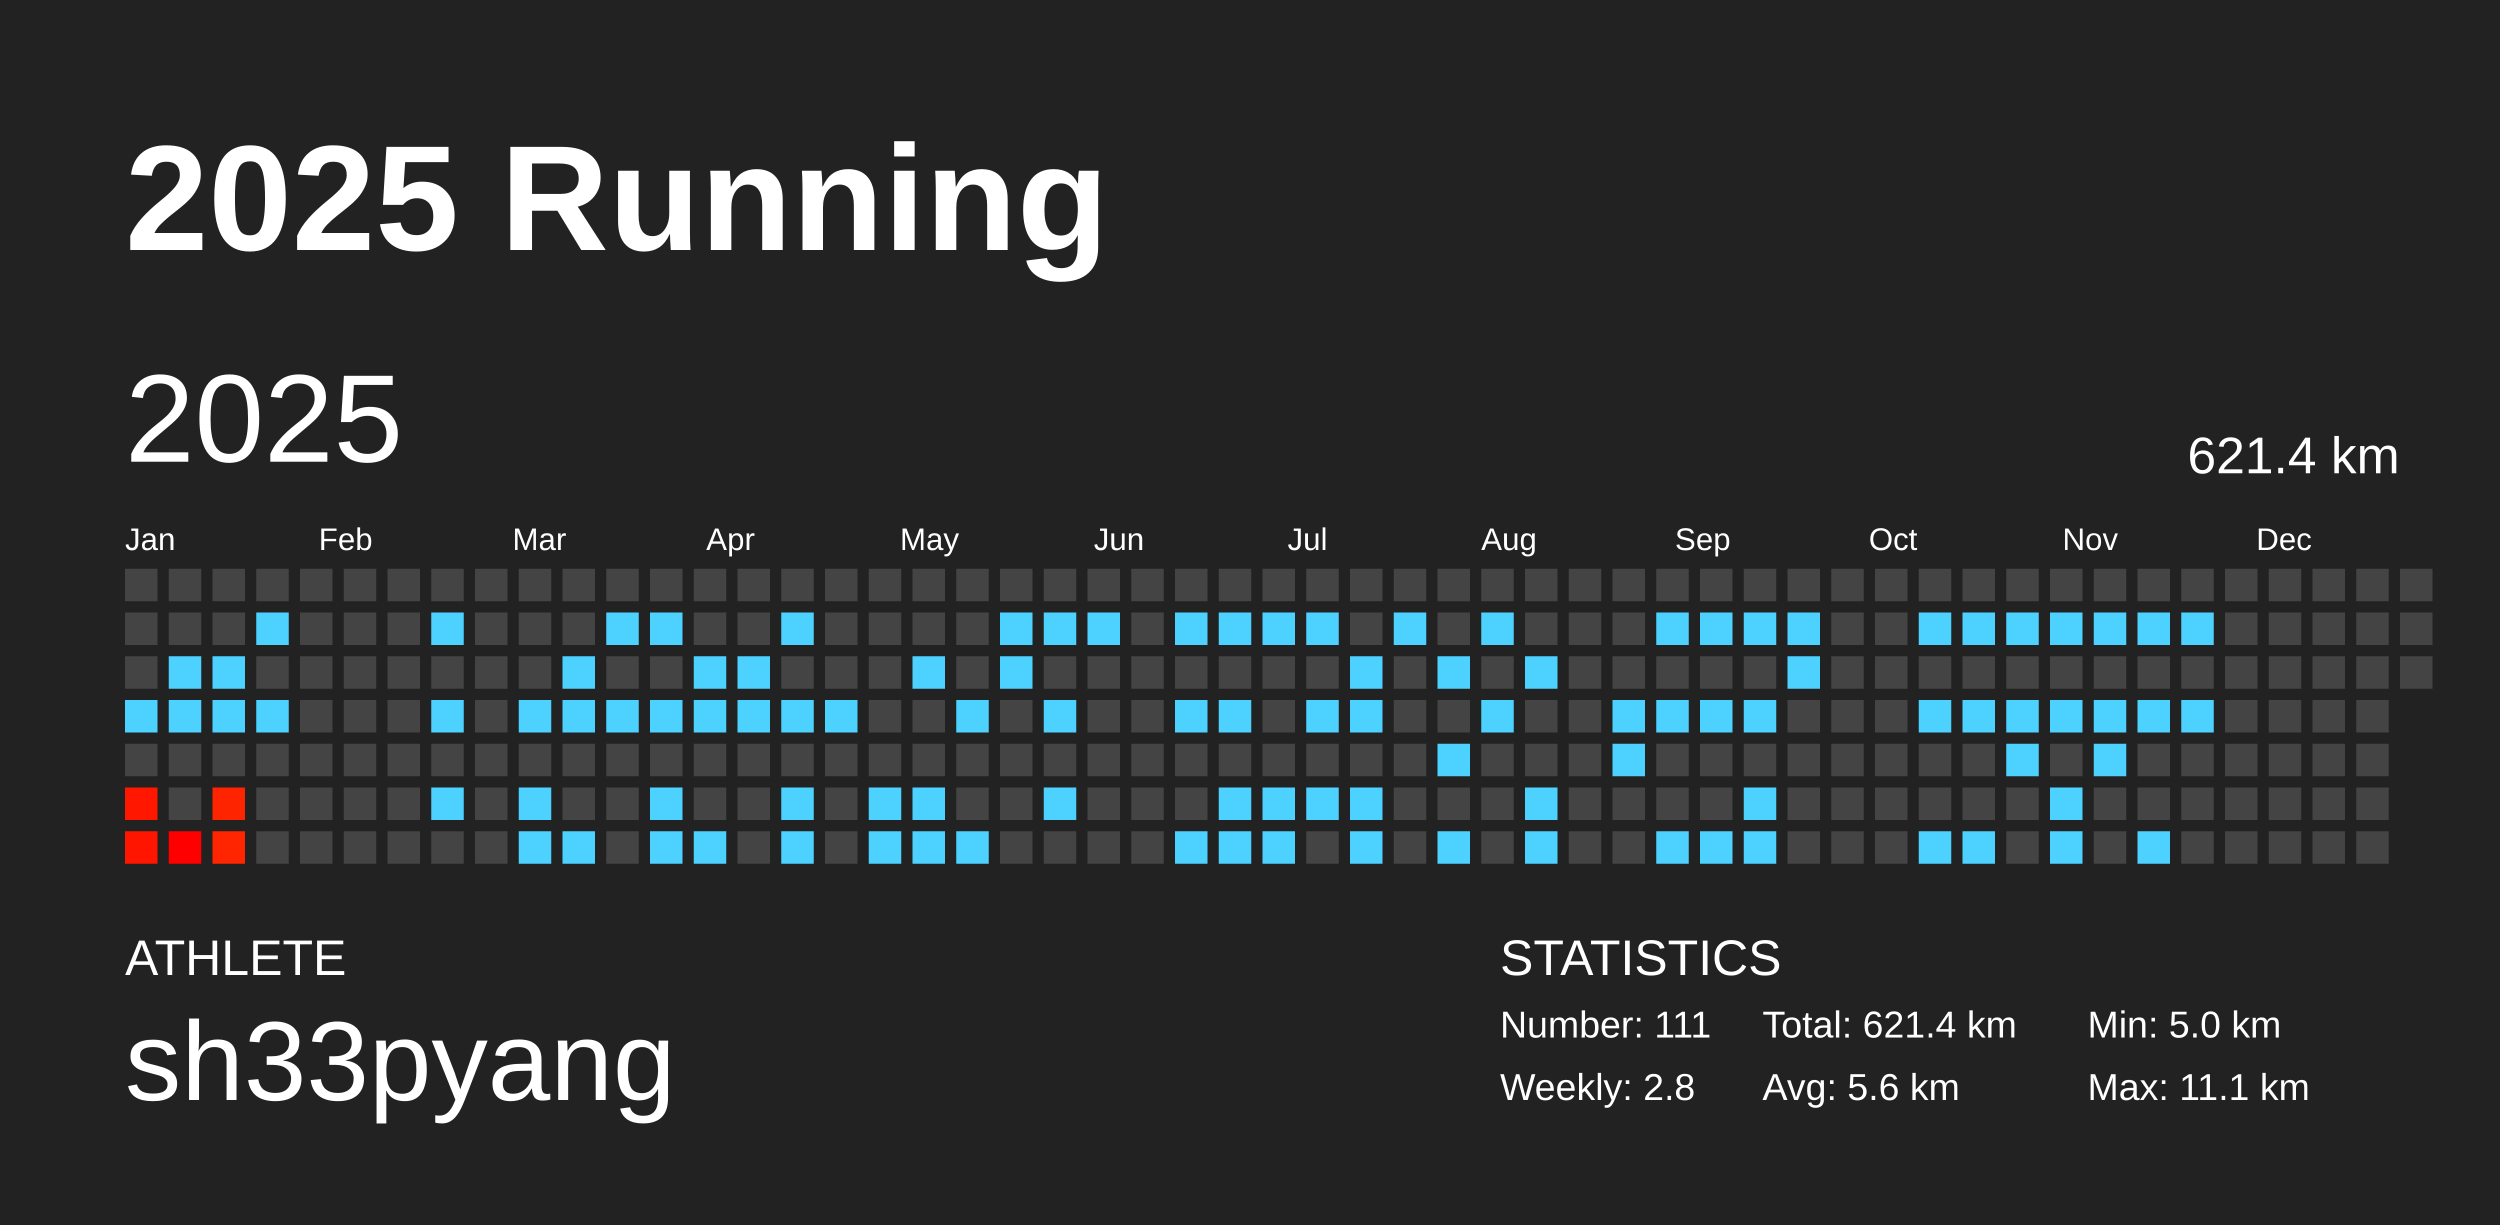
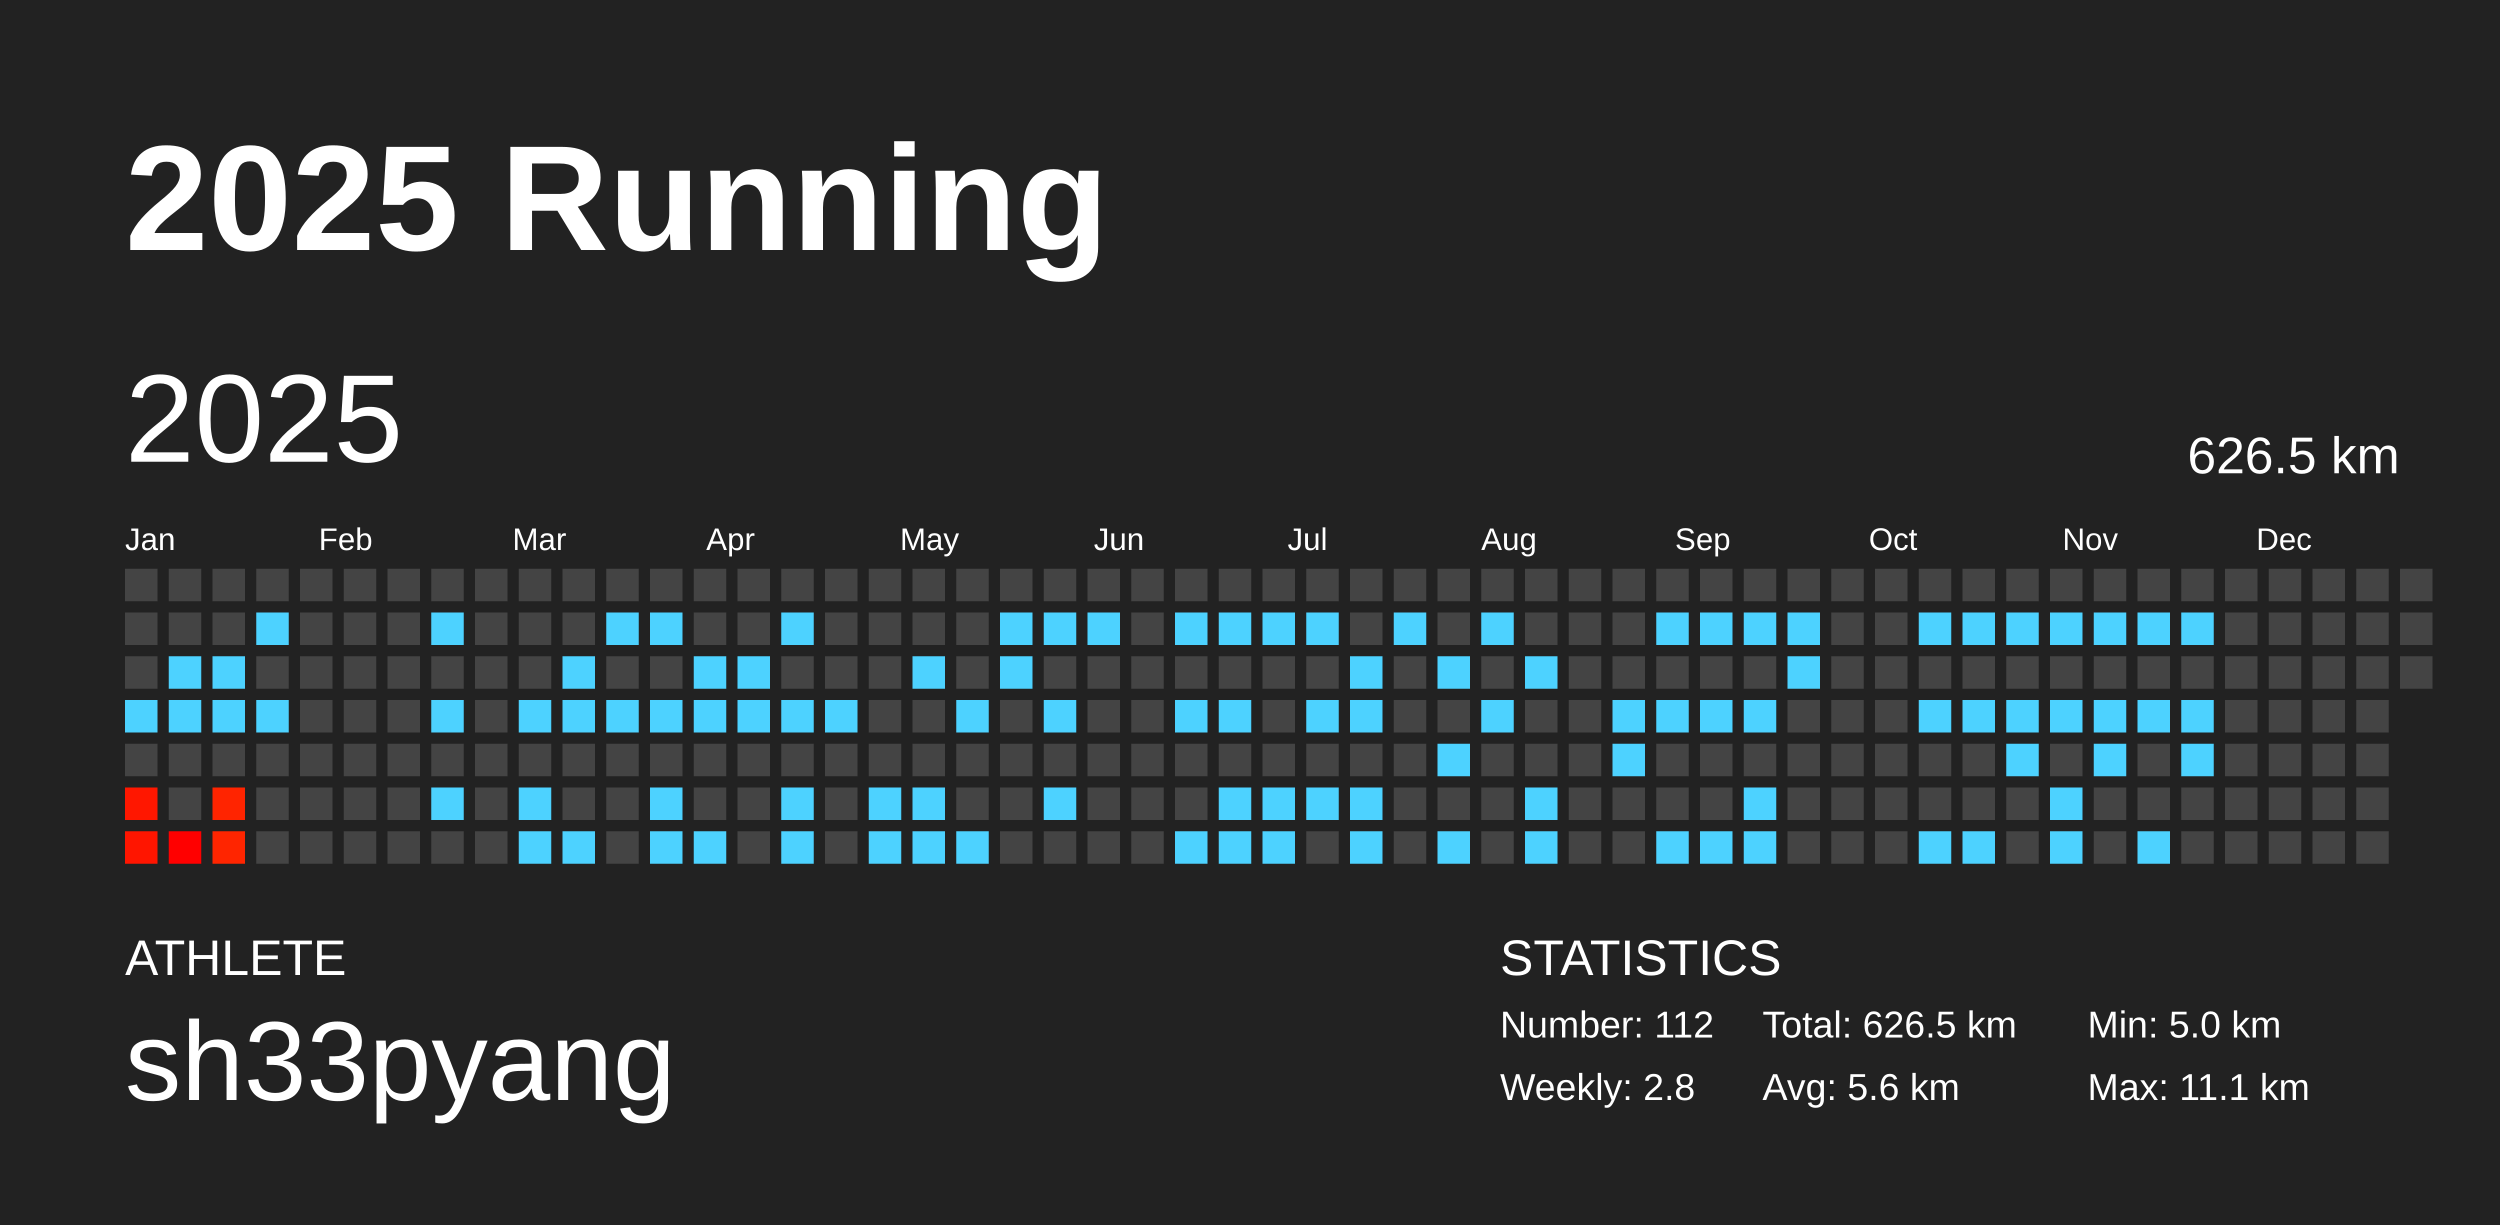
<svg xmlns="http://www.w3.org/2000/svg" baseProfile="full" height="98mm" version="1.1" viewBox="0,0,200,98" width="200mm">
  <defs />
  <rect fill="#222222" height="98" width="200" x="0" y="0" />
  <text fill="#FFFFFF" style="font-size:12px; font-family:Arial; font-weight:bold;" x="10" y="20">2025 Running</text>
  <text fill="#FFFFFF" style="font-size:4px; font-family:Arial" x="10" y="78">ATHLETE</text>
  <text fill="#FFFFFF" style="font-size:9px; font-family:Arial" x="10" y="88">sh33pyang</text>
  <text fill="#FFFFFF" style="font-size:4px; font-family:Arial" x="120" y="78">STATISTICS</text>
-   <text fill="#FFFFFF" style="font-size:3px; font-family:Arial" x="120" y="83">Number: 111</text>
+   <text fill="#FFFFFF" style="font-size:3px; font-family:Arial" x="120" y="83">Number: 112</text>
  <text fill="#FFFFFF" style="font-size:3px; font-family:Arial" x="120" y="88">Weekly: 2.8</text>
-   <text fill="#FFFFFF" style="font-size:3px; font-family:Arial" x="141" y="83">Total: 621.4 km</text>
+   <text fill="#FFFFFF" style="font-size:3px; font-family:Arial" x="141" y="83">Total: 626.5 km</text>
  <text fill="#FFFFFF" style="font-size:3px; font-family:Arial" x="141" y="88">Avg: 5.6 km</text>
  <text fill="#FFFFFF" style="font-size:3px; font-family:Arial" x="167" y="83">Min: 5.0 km</text>
  <text fill="#FFFFFF" style="font-size:3px; font-family:Arial" x="167" y="88">Max: 11.1 km</text>
  <text dominant-baseline="hanging" fill="#FFFFFF" style="font-size:10.0px; font-family:Arial;" x="10" y="30">2025</text>
-   <text dominant-baseline="hanging" fill="#FFFFFF" style="font-size:4.125px; font-family:Arial;" x="175" y="35">621.4 km</text>
+   <text dominant-baseline="hanging" fill="#FFFFFF" style="font-size:4.125px; font-family:Arial;" x="175" y="35">626.5 km</text>
  <text fill="#FFFFFF" style="font-size:2.5px; font-family:Arial" x="10.0" y="44">Jan</text>
  <text fill="#FFFFFF" style="font-size:2.5px; font-family:Arial" x="25.5" y="44">Feb</text>
  <text fill="#FFFFFF" style="font-size:2.5px; font-family:Arial" x="41.0" y="44">Mar</text>
  <text fill="#FFFFFF" style="font-size:2.5px; font-family:Arial" x="56.5" y="44">Apr</text>
  <text fill="#FFFFFF" style="font-size:2.5px; font-family:Arial" x="72.0" y="44">May</text>
  <text fill="#FFFFFF" style="font-size:2.5px; font-family:Arial" x="87.5" y="44">Jun</text>
  <text fill="#FFFFFF" style="font-size:2.5px; font-family:Arial" x="103.0" y="44">Jul</text>
  <text fill="#FFFFFF" style="font-size:2.5px; font-family:Arial" x="118.5" y="44">Aug</text>
  <text fill="#FFFFFF" style="font-size:2.5px; font-family:Arial" x="134.0" y="44">Sep</text>
  <text fill="#FFFFFF" style="font-size:2.5px; font-family:Arial" x="149.5" y="44">Oct</text>
  <text fill="#FFFFFF" style="font-size:2.5px; font-family:Arial" x="165.0" y="44">Nov</text>
  <text fill="#FFFFFF" style="font-size:2.5px; font-family:Arial" x="180.5" y="44">Dec</text>
  <rect fill="#444444" height="2.6" width="2.6" x="10.0" y="45.5" />
  <rect fill="#444444" height="2.6" width="2.6" x="10.0" y="49.0" />
  <rect fill="#444444" height="2.6" width="2.6" x="10.0" y="52.5" />
  <rect fill="#4dd2ff" height="2.6" width="2.6" x="10.0" y="56.0" />
  <rect fill="#444444" height="2.6" width="2.6" x="10.0" y="59.5" />
  <rect fill="#ff1700" height="2.6" width="2.6" x="10.0" y="63.0" />
  <rect fill="#ff1500" height="2.6" width="2.6" x="10.0" y="66.5" />
  <rect fill="#444444" height="2.6" width="2.6" x="13.5" y="45.5" />
  <rect fill="#444444" height="2.6" width="2.6" x="13.5" y="49.0" />
  <rect fill="#4dd2ff" height="2.6" width="2.6" x="13.5" y="52.5" />
  <rect fill="#4dd2ff" height="2.6" width="2.6" x="13.5" y="56.0" />
  <rect fill="#444444" height="2.6" width="2.6" x="13.5" y="59.5" />
  <rect fill="#444444" height="2.6" width="2.6" x="13.5" y="63.0" />
  <rect fill="#ff0000" height="2.6" width="2.6" x="13.5" y="66.5" />
  <rect fill="#444444" height="2.6" width="2.6" x="17.0" y="45.5" />
  <rect fill="#444444" height="2.6" width="2.6" x="17.0" y="49.0" />
  <rect fill="#4dd2ff" height="2.6" width="2.6" x="17.0" y="52.5" />
  <rect fill="#4dd2ff" height="2.6" width="2.6" x="17.0" y="56.0" />
  <rect fill="#444444" height="2.6" width="2.6" x="17.0" y="59.5" />
  <rect fill="#ff2400" height="2.6" width="2.6" x="17.0" y="63.0" />
  <rect fill="#ff2500" height="2.6" width="2.6" x="17.0" y="66.5" />
  <rect fill="#444444" height="2.6" width="2.6" x="20.5" y="45.5" />
  <rect fill="#4dd2ff" height="2.6" width="2.6" x="20.5" y="49.0" />
  <rect fill="#444444" height="2.6" width="2.6" x="20.5" y="52.5" />
  <rect fill="#4dd2ff" height="2.6" width="2.6" x="20.5" y="56.0" />
  <rect fill="#444444" height="2.6" width="2.6" x="20.5" y="59.5" />
  <rect fill="#444444" height="2.6" width="2.6" x="20.5" y="63.0" />
  <rect fill="#444444" height="2.6" width="2.6" x="20.5" y="66.5" />
  <rect fill="#444444" height="2.6" width="2.6" x="24.0" y="45.5" />
  <rect fill="#444444" height="2.6" width="2.6" x="24.0" y="49.0" />
  <rect fill="#444444" height="2.6" width="2.6" x="24.0" y="52.5" />
  <rect fill="#444444" height="2.6" width="2.6" x="24.0" y="56.0" />
  <rect fill="#444444" height="2.6" width="2.6" x="24.0" y="59.5" />
  <rect fill="#444444" height="2.6" width="2.6" x="24.0" y="63.0" />
  <rect fill="#444444" height="2.6" width="2.6" x="24.0" y="66.5" />
  <rect fill="#444444" height="2.6" width="2.6" x="27.5" y="45.5" />
  <rect fill="#444444" height="2.6" width="2.6" x="27.5" y="49.0" />
  <rect fill="#444444" height="2.6" width="2.6" x="27.5" y="52.5" />
  <rect fill="#444444" height="2.6" width="2.6" x="27.5" y="56.0" />
  <rect fill="#444444" height="2.6" width="2.6" x="27.5" y="59.5" />
  <rect fill="#444444" height="2.6" width="2.6" x="27.5" y="63.0" />
  <rect fill="#444444" height="2.6" width="2.6" x="27.5" y="66.5" />
  <rect fill="#444444" height="2.6" width="2.6" x="31.0" y="45.5" />
  <rect fill="#444444" height="2.6" width="2.6" x="31.0" y="49.0" />
  <rect fill="#444444" height="2.6" width="2.6" x="31.0" y="52.5" />
  <rect fill="#444444" height="2.6" width="2.6" x="31.0" y="56.0" />
  <rect fill="#444444" height="2.6" width="2.6" x="31.0" y="59.5" />
  <rect fill="#444444" height="2.6" width="2.6" x="31.0" y="63.0" />
  <rect fill="#444444" height="2.6" width="2.6" x="31.0" y="66.5" />
  <rect fill="#444444" height="2.6" width="2.6" x="34.5" y="45.5" />
  <rect fill="#4dd2ff" height="2.6" width="2.6" x="34.5" y="49.0" />
  <rect fill="#444444" height="2.6" width="2.6" x="34.5" y="52.5" />
  <rect fill="#4dd2ff" height="2.6" width="2.6" x="34.5" y="56.0" />
  <rect fill="#444444" height="2.6" width="2.6" x="34.5" y="59.5" />
  <rect fill="#4dd2ff" height="2.6" width="2.6" x="34.5" y="63.0" />
  <rect fill="#444444" height="2.6" width="2.6" x="34.5" y="66.5" />
  <rect fill="#444444" height="2.6" width="2.6" x="38.0" y="45.5" />
  <rect fill="#444444" height="2.6" width="2.6" x="38.0" y="49.0" />
  <rect fill="#444444" height="2.6" width="2.6" x="38.0" y="52.5" />
  <rect fill="#444444" height="2.6" width="2.6" x="38.0" y="56.0" />
  <rect fill="#444444" height="2.6" width="2.6" x="38.0" y="59.5" />
  <rect fill="#444444" height="2.6" width="2.6" x="38.0" y="63.0" />
  <rect fill="#444444" height="2.6" width="2.6" x="38.0" y="66.5" />
  <rect fill="#444444" height="2.6" width="2.6" x="41.5" y="45.5" />
  <rect fill="#444444" height="2.6" width="2.6" x="41.5" y="49.0" />
  <rect fill="#444444" height="2.6" width="2.6" x="41.5" y="52.5" />
  <rect fill="#4dd2ff" height="2.6" width="2.6" x="41.5" y="56.0" />
  <rect fill="#444444" height="2.6" width="2.6" x="41.5" y="59.5" />
  <rect fill="#4dd2ff" height="2.6" width="2.6" x="41.5" y="63.0" />
  <rect fill="#4dd2ff" height="2.6" width="2.6" x="41.5" y="66.5" />
  <rect fill="#444444" height="2.6" width="2.6" x="45.0" y="45.5" />
  <rect fill="#444444" height="2.6" width="2.6" x="45.0" y="49.0" />
  <rect fill="#4dd2ff" height="2.6" width="2.6" x="45.0" y="52.5" />
  <rect fill="#4dd2ff" height="2.6" width="2.6" x="45.0" y="56.0" />
  <rect fill="#444444" height="2.6" width="2.6" x="45.0" y="59.5" />
  <rect fill="#444444" height="2.6" width="2.6" x="45.0" y="63.0" />
  <rect fill="#4dd2ff" height="2.6" width="2.6" x="45.0" y="66.5" />
  <rect fill="#444444" height="2.6" width="2.6" x="48.5" y="45.5" />
  <rect fill="#4dd2ff" height="2.6" width="2.6" x="48.5" y="49.0" />
  <rect fill="#444444" height="2.6" width="2.6" x="48.5" y="52.5" />
  <rect fill="#4dd2ff" height="2.6" width="2.6" x="48.5" y="56.0" />
  <rect fill="#444444" height="2.6" width="2.6" x="48.5" y="59.5" />
  <rect fill="#444444" height="2.6" width="2.6" x="48.5" y="63.0" />
  <rect fill="#444444" height="2.6" width="2.6" x="48.5" y="66.5" />
  <rect fill="#444444" height="2.6" width="2.6" x="52.0" y="45.5" />
  <rect fill="#4dd2ff" height="2.6" width="2.6" x="52.0" y="49.0" />
  <rect fill="#444444" height="2.6" width="2.6" x="52.0" y="52.5" />
  <rect fill="#4dd2ff" height="2.6" width="2.6" x="52.0" y="56.0" />
  <rect fill="#444444" height="2.6" width="2.6" x="52.0" y="59.5" />
  <rect fill="#4dd2ff" height="2.6" width="2.6" x="52.0" y="63.0" />
  <rect fill="#4dd2ff" height="2.6" width="2.6" x="52.0" y="66.5" />
  <rect fill="#444444" height="2.6" width="2.6" x="55.5" y="45.5" />
  <rect fill="#444444" height="2.6" width="2.6" x="55.5" y="49.0" />
  <rect fill="#4dd2ff" height="2.6" width="2.6" x="55.5" y="52.5" />
  <rect fill="#4dd2ff" height="2.6" width="2.6" x="55.5" y="56.0" />
  <rect fill="#444444" height="2.6" width="2.6" x="55.5" y="59.5" />
  <rect fill="#444444" height="2.6" width="2.6" x="55.5" y="63.0" />
  <rect fill="#4dd2ff" height="2.6" width="2.6" x="55.5" y="66.5" />
  <rect fill="#444444" height="2.6" width="2.6" x="59.0" y="45.5" />
  <rect fill="#444444" height="2.6" width="2.6" x="59.0" y="49.0" />
  <rect fill="#4dd2ff" height="2.6" width="2.6" x="59.0" y="52.5" />
  <rect fill="#4dd2ff" height="2.6" width="2.6" x="59.0" y="56.0" />
  <rect fill="#444444" height="2.6" width="2.6" x="59.0" y="59.5" />
  <rect fill="#444444" height="2.6" width="2.6" x="59.0" y="63.0" />
  <rect fill="#444444" height="2.6" width="2.6" x="59.0" y="66.5" />
  <rect fill="#444444" height="2.6" width="2.6" x="62.5" y="45.5" />
  <rect fill="#4dd2ff" height="2.6" width="2.6" x="62.5" y="49.0" />
  <rect fill="#444444" height="2.6" width="2.6" x="62.5" y="52.5" />
  <rect fill="#4dd2ff" height="2.6" width="2.6" x="62.5" y="56.0" />
  <rect fill="#444444" height="2.6" width="2.6" x="62.5" y="59.5" />
  <rect fill="#4dd2ff" height="2.6" width="2.6" x="62.5" y="63.0" />
  <rect fill="#4dd2ff" height="2.6" width="2.6" x="62.5" y="66.5" />
  <rect fill="#444444" height="2.6" width="2.6" x="66.0" y="45.5" />
  <rect fill="#444444" height="2.6" width="2.6" x="66.0" y="49.0" />
  <rect fill="#444444" height="2.6" width="2.6" x="66.0" y="52.5" />
  <rect fill="#4dd2ff" height="2.6" width="2.6" x="66.0" y="56.0" />
  <rect fill="#444444" height="2.6" width="2.6" x="66.0" y="59.5" />
  <rect fill="#444444" height="2.6" width="2.6" x="66.0" y="63.0" />
  <rect fill="#444444" height="2.6" width="2.6" x="66.0" y="66.5" />
  <rect fill="#444444" height="2.6" width="2.6" x="69.5" y="45.5" />
  <rect fill="#444444" height="2.6" width="2.6" x="69.5" y="49.0" />
  <rect fill="#444444" height="2.6" width="2.6" x="69.5" y="52.5" />
  <rect fill="#444444" height="2.6" width="2.6" x="69.5" y="56.0" />
  <rect fill="#444444" height="2.6" width="2.6" x="69.5" y="59.5" />
  <rect fill="#4dd2ff" height="2.6" width="2.6" x="69.5" y="63.0" />
  <rect fill="#4dd2ff" height="2.6" width="2.6" x="69.5" y="66.5" />
  <rect fill="#444444" height="2.6" width="2.6" x="73.0" y="45.5" />
  <rect fill="#444444" height="2.6" width="2.6" x="73.0" y="49.0" />
  <rect fill="#4dd2ff" height="2.6" width="2.6" x="73.0" y="52.5" />
  <rect fill="#444444" height="2.6" width="2.6" x="73.0" y="56.0" />
  <rect fill="#444444" height="2.6" width="2.6" x="73.0" y="59.5" />
  <rect fill="#4dd2ff" height="2.6" width="2.6" x="73.0" y="63.0" />
  <rect fill="#4dd2ff" height="2.6" width="2.6" x="73.0" y="66.5" />
  <rect fill="#444444" height="2.6" width="2.6" x="76.5" y="45.5" />
  <rect fill="#444444" height="2.6" width="2.6" x="76.5" y="49.0" />
  <rect fill="#444444" height="2.6" width="2.6" x="76.5" y="52.5" />
  <rect fill="#4dd2ff" height="2.6" width="2.6" x="76.5" y="56.0" />
  <rect fill="#444444" height="2.6" width="2.6" x="76.5" y="59.5" />
  <rect fill="#444444" height="2.6" width="2.6" x="76.5" y="63.0" />
  <rect fill="#4dd2ff" height="2.6" width="2.6" x="76.5" y="66.5" />
  <rect fill="#444444" height="2.6" width="2.6" x="80.0" y="45.5" />
  <rect fill="#4dd2ff" height="2.6" width="2.6" x="80.0" y="49.0" />
  <rect fill="#4dd2ff" height="2.6" width="2.6" x="80.0" y="52.5" />
  <rect fill="#444444" height="2.6" width="2.6" x="80.0" y="56.0" />
  <rect fill="#444444" height="2.6" width="2.6" x="80.0" y="59.5" />
  <rect fill="#444444" height="2.6" width="2.6" x="80.0" y="63.0" />
  <rect fill="#444444" height="2.6" width="2.6" x="80.0" y="66.5" />
  <rect fill="#444444" height="2.6" width="2.6" x="83.5" y="45.5" />
  <rect fill="#4dd2ff" height="2.6" width="2.6" x="83.5" y="49.0" />
  <rect fill="#444444" height="2.6" width="2.6" x="83.5" y="52.5" />
  <rect fill="#4dd2ff" height="2.6" width="2.6" x="83.5" y="56.0" />
  <rect fill="#444444" height="2.6" width="2.6" x="83.5" y="59.5" />
  <rect fill="#4dd2ff" height="2.6" width="2.6" x="83.5" y="63.0" />
  <rect fill="#444444" height="2.6" width="2.6" x="83.5" y="66.5" />
  <rect fill="#444444" height="2.6" width="2.6" x="87.0" y="45.5" />
  <rect fill="#4dd2ff" height="2.6" width="2.6" x="87.0" y="49.0" />
  <rect fill="#444444" height="2.6" width="2.6" x="87.0" y="52.5" />
  <rect fill="#444444" height="2.6" width="2.6" x="87.0" y="56.0" />
  <rect fill="#444444" height="2.6" width="2.6" x="87.0" y="59.5" />
  <rect fill="#444444" height="2.6" width="2.6" x="87.0" y="63.0" />
  <rect fill="#444444" height="2.6" width="2.6" x="87.0" y="66.5" />
  <rect fill="#444444" height="2.6" width="2.6" x="90.5" y="45.5" />
  <rect fill="#444444" height="2.6" width="2.6" x="90.5" y="49.0" />
  <rect fill="#444444" height="2.6" width="2.6" x="90.5" y="52.5" />
  <rect fill="#444444" height="2.6" width="2.6" x="90.5" y="56.0" />
  <rect fill="#444444" height="2.6" width="2.6" x="90.5" y="59.5" />
  <rect fill="#444444" height="2.6" width="2.6" x="90.5" y="63.0" />
  <rect fill="#444444" height="2.6" width="2.6" x="90.5" y="66.5" />
  <rect fill="#444444" height="2.6" width="2.6" x="94.0" y="45.5" />
  <rect fill="#4dd2ff" height="2.6" width="2.6" x="94.0" y="49.0" />
  <rect fill="#444444" height="2.6" width="2.6" x="94.0" y="52.5" />
  <rect fill="#4dd2ff" height="2.6" width="2.6" x="94.0" y="56.0" />
  <rect fill="#444444" height="2.6" width="2.6" x="94.0" y="59.5" />
  <rect fill="#444444" height="2.6" width="2.6" x="94.0" y="63.0" />
  <rect fill="#4dd2ff" height="2.6" width="2.6" x="94.0" y="66.5" />
  <rect fill="#444444" height="2.6" width="2.6" x="97.5" y="45.5" />
  <rect fill="#4dd2ff" height="2.6" width="2.6" x="97.5" y="49.0" />
  <rect fill="#444444" height="2.6" width="2.6" x="97.5" y="52.5" />
  <rect fill="#4dd2ff" height="2.6" width="2.6" x="97.5" y="56.0" />
  <rect fill="#444444" height="2.6" width="2.6" x="97.5" y="59.5" />
  <rect fill="#4dd2ff" height="2.6" width="2.6" x="97.5" y="63.0" />
  <rect fill="#4dd2ff" height="2.6" width="2.6" x="97.5" y="66.5" />
  <rect fill="#444444" height="2.6" width="2.6" x="101.0" y="45.5" />
  <rect fill="#4dd2ff" height="2.6" width="2.6" x="101.0" y="49.0" />
  <rect fill="#444444" height="2.6" width="2.6" x="101.0" y="52.5" />
  <rect fill="#444444" height="2.6" width="2.6" x="101.0" y="56.0" />
  <rect fill="#444444" height="2.6" width="2.6" x="101.0" y="59.5" />
  <rect fill="#4dd2ff" height="2.6" width="2.6" x="101.0" y="63.0" />
  <rect fill="#4dd2ff" height="2.6" width="2.6" x="101.0" y="66.5" />
  <rect fill="#444444" height="2.6" width="2.6" x="104.5" y="45.5" />
  <rect fill="#4dd2ff" height="2.6" width="2.6" x="104.5" y="49.0" />
  <rect fill="#444444" height="2.6" width="2.6" x="104.5" y="52.5" />
  <rect fill="#4dd2ff" height="2.6" width="2.6" x="104.5" y="56.0" />
  <rect fill="#444444" height="2.6" width="2.6" x="104.5" y="59.5" />
  <rect fill="#4dd2ff" height="2.6" width="2.6" x="104.5" y="63.0" />
  <rect fill="#444444" height="2.6" width="2.6" x="104.5" y="66.5" />
  <rect fill="#444444" height="2.6" width="2.6" x="108.0" y="45.5" />
  <rect fill="#444444" height="2.6" width="2.6" x="108.0" y="49.0" />
  <rect fill="#4dd2ff" height="2.6" width="2.6" x="108.0" y="52.5" />
  <rect fill="#4dd2ff" height="2.6" width="2.6" x="108.0" y="56.0" />
  <rect fill="#444444" height="2.6" width="2.6" x="108.0" y="59.5" />
  <rect fill="#4dd2ff" height="2.6" width="2.6" x="108.0" y="63.0" />
  <rect fill="#4dd2ff" height="2.6" width="2.6" x="108.0" y="66.5" />
  <rect fill="#444444" height="2.6" width="2.6" x="111.5" y="45.5" />
  <rect fill="#4dd2ff" height="2.6" width="2.6" x="111.5" y="49.0" />
  <rect fill="#444444" height="2.6" width="2.6" x="111.5" y="52.5" />
  <rect fill="#444444" height="2.6" width="2.6" x="111.5" y="56.0" />
  <rect fill="#444444" height="2.6" width="2.6" x="111.5" y="59.5" />
  <rect fill="#444444" height="2.6" width="2.6" x="111.5" y="63.0" />
  <rect fill="#444444" height="2.6" width="2.6" x="111.5" y="66.5" />
  <rect fill="#444444" height="2.6" width="2.6" x="115.0" y="45.5" />
  <rect fill="#444444" height="2.6" width="2.6" x="115.0" y="49.0" />
  <rect fill="#4dd2ff" height="2.6" width="2.6" x="115.0" y="52.5" />
  <rect fill="#444444" height="2.6" width="2.6" x="115.0" y="56.0" />
  <rect fill="#4dd2ff" height="2.6" width="2.6" x="115.0" y="59.5" />
  <rect fill="#444444" height="2.6" width="2.6" x="115.0" y="63.0" />
  <rect fill="#4dd2ff" height="2.6" width="2.6" x="115.0" y="66.5" />
  <rect fill="#444444" height="2.6" width="2.6" x="118.5" y="45.5" />
  <rect fill="#4dd2ff" height="2.6" width="2.6" x="118.5" y="49.0" />
  <rect fill="#444444" height="2.6" width="2.6" x="118.5" y="52.5" />
  <rect fill="#4dd2ff" height="2.6" width="2.6" x="118.5" y="56.0" />
  <rect fill="#444444" height="2.6" width="2.6" x="118.5" y="59.5" />
  <rect fill="#444444" height="2.6" width="2.6" x="118.5" y="63.0" />
  <rect fill="#444444" height="2.6" width="2.6" x="118.5" y="66.5" />
  <rect fill="#444444" height="2.6" width="2.6" x="122.0" y="45.5" />
  <rect fill="#444444" height="2.6" width="2.6" x="122.0" y="49.0" />
  <rect fill="#4dd2ff" height="2.6" width="2.6" x="122.0" y="52.5" />
  <rect fill="#444444" height="2.6" width="2.6" x="122.0" y="56.0" />
  <rect fill="#444444" height="2.6" width="2.6" x="122.0" y="59.5" />
  <rect fill="#4dd2ff" height="2.6" width="2.6" x="122.0" y="63.0" />
  <rect fill="#4dd2ff" height="2.6" width="2.6" x="122.0" y="66.5" />
  <rect fill="#444444" height="2.6" width="2.6" x="125.5" y="45.5" />
  <rect fill="#444444" height="2.6" width="2.6" x="125.5" y="49.0" />
  <rect fill="#444444" height="2.6" width="2.6" x="125.5" y="52.5" />
  <rect fill="#444444" height="2.6" width="2.6" x="125.5" y="56.0" />
  <rect fill="#444444" height="2.6" width="2.6" x="125.5" y="59.5" />
  <rect fill="#444444" height="2.6" width="2.6" x="125.5" y="63.0" />
  <rect fill="#444444" height="2.6" width="2.6" x="125.5" y="66.5" />
  <rect fill="#444444" height="2.6" width="2.6" x="129.0" y="45.5" />
  <rect fill="#444444" height="2.6" width="2.6" x="129.0" y="49.0" />
  <rect fill="#444444" height="2.6" width="2.6" x="129.0" y="52.5" />
  <rect fill="#4dd2ff" height="2.6" width="2.6" x="129.0" y="56.0" />
  <rect fill="#4dd2ff" height="2.6" width="2.6" x="129.0" y="59.5" />
  <rect fill="#444444" height="2.6" width="2.6" x="129.0" y="63.0" />
  <rect fill="#444444" height="2.6" width="2.6" x="129.0" y="66.5" />
  <rect fill="#444444" height="2.6" width="2.6" x="132.5" y="45.5" />
  <rect fill="#4dd2ff" height="2.6" width="2.6" x="132.5" y="49.0" />
  <rect fill="#444444" height="2.6" width="2.6" x="132.5" y="52.5" />
  <rect fill="#4dd2ff" height="2.6" width="2.6" x="132.5" y="56.0" />
  <rect fill="#444444" height="2.6" width="2.6" x="132.5" y="59.5" />
  <rect fill="#444444" height="2.6" width="2.6" x="132.5" y="63.0" />
  <rect fill="#4dd2ff" height="2.6" width="2.6" x="132.5" y="66.5" />
  <rect fill="#444444" height="2.6" width="2.6" x="136.0" y="45.5" />
  <rect fill="#4dd2ff" height="2.6" width="2.6" x="136.0" y="49.0" />
  <rect fill="#444444" height="2.6" width="2.6" x="136.0" y="52.5" />
  <rect fill="#4dd2ff" height="2.6" width="2.6" x="136.0" y="56.0" />
  <rect fill="#444444" height="2.6" width="2.6" x="136.0" y="59.5" />
  <rect fill="#444444" height="2.6" width="2.6" x="136.0" y="63.0" />
  <rect fill="#4dd2ff" height="2.6" width="2.6" x="136.0" y="66.5" />
  <rect fill="#444444" height="2.6" width="2.6" x="139.5" y="45.5" />
  <rect fill="#4dd2ff" height="2.6" width="2.6" x="139.5" y="49.0" />
  <rect fill="#444444" height="2.6" width="2.6" x="139.5" y="52.5" />
  <rect fill="#4dd2ff" height="2.6" width="2.6" x="139.5" y="56.0" />
  <rect fill="#444444" height="2.6" width="2.6" x="139.5" y="59.5" />
  <rect fill="#4dd2ff" height="2.6" width="2.6" x="139.5" y="63.0" />
  <rect fill="#4dd2ff" height="2.6" width="2.6" x="139.5" y="66.5" />
  <rect fill="#444444" height="2.6" width="2.6" x="143.0" y="45.5" />
  <rect fill="#4dd2ff" height="2.6" width="2.6" x="143.0" y="49.0" />
  <rect fill="#4dd2ff" height="2.6" width="2.6" x="143.0" y="52.5" />
  <rect fill="#444444" height="2.6" width="2.6" x="143.0" y="56.0" />
  <rect fill="#444444" height="2.6" width="2.6" x="143.0" y="59.5" />
  <rect fill="#444444" height="2.6" width="2.6" x="143.0" y="63.0" />
  <rect fill="#444444" height="2.6" width="2.6" x="143.0" y="66.5" />
  <rect fill="#444444" height="2.6" width="2.6" x="146.5" y="45.5" />
  <rect fill="#444444" height="2.6" width="2.6" x="146.5" y="49.0" />
  <rect fill="#444444" height="2.6" width="2.6" x="146.5" y="52.5" />
  <rect fill="#444444" height="2.6" width="2.6" x="146.5" y="56.0" />
  <rect fill="#444444" height="2.6" width="2.6" x="146.5" y="59.5" />
  <rect fill="#444444" height="2.6" width="2.6" x="146.5" y="63.0" />
  <rect fill="#444444" height="2.6" width="2.6" x="146.5" y="66.5" />
  <rect fill="#444444" height="2.6" width="2.6" x="150.0" y="45.5" />
  <rect fill="#444444" height="2.6" width="2.6" x="150.0" y="49.0" />
  <rect fill="#444444" height="2.6" width="2.6" x="150.0" y="52.5" />
  <rect fill="#444444" height="2.6" width="2.6" x="150.0" y="56.0" />
  <rect fill="#444444" height="2.6" width="2.6" x="150.0" y="59.5" />
  <rect fill="#444444" height="2.6" width="2.6" x="150.0" y="63.0" />
  <rect fill="#444444" height="2.6" width="2.6" x="150.0" y="66.5" />
  <rect fill="#444444" height="2.6" width="2.6" x="153.5" y="45.5" />
  <rect fill="#4dd2ff" height="2.6" width="2.6" x="153.5" y="49.0" />
  <rect fill="#444444" height="2.6" width="2.6" x="153.5" y="52.5" />
  <rect fill="#4dd2ff" height="2.6" width="2.6" x="153.5" y="56.0" />
  <rect fill="#444444" height="2.6" width="2.6" x="153.5" y="59.5" />
  <rect fill="#444444" height="2.6" width="2.6" x="153.5" y="63.0" />
  <rect fill="#4dd2ff" height="2.6" width="2.6" x="153.5" y="66.5" />
  <rect fill="#444444" height="2.6" width="2.6" x="157.0" y="45.5" />
  <rect fill="#4dd2ff" height="2.6" width="2.6" x="157.0" y="49.0" />
  <rect fill="#444444" height="2.6" width="2.6" x="157.0" y="52.5" />
  <rect fill="#4dd2ff" height="2.6" width="2.6" x="157.0" y="56.0" />
  <rect fill="#444444" height="2.6" width="2.6" x="157.0" y="59.5" />
  <rect fill="#444444" height="2.6" width="2.6" x="157.0" y="63.0" />
  <rect fill="#4dd2ff" height="2.6" width="2.6" x="157.0" y="66.5" />
  <rect fill="#444444" height="2.6" width="2.6" x="160.5" y="45.5" />
  <rect fill="#4dd2ff" height="2.6" width="2.6" x="160.5" y="49.0" />
  <rect fill="#444444" height="2.6" width="2.6" x="160.5" y="52.5" />
  <rect fill="#4dd2ff" height="2.6" width="2.6" x="160.5" y="56.0" />
  <rect fill="#4dd2ff" height="2.6" width="2.6" x="160.5" y="59.5" />
  <rect fill="#444444" height="2.6" width="2.6" x="160.5" y="63.0" />
  <rect fill="#444444" height="2.6" width="2.6" x="160.5" y="66.5" />
  <rect fill="#444444" height="2.6" width="2.6" x="164.0" y="45.5" />
  <rect fill="#4dd2ff" height="2.6" width="2.6" x="164.0" y="49.0" />
  <rect fill="#444444" height="2.6" width="2.6" x="164.0" y="52.5" />
  <rect fill="#4dd2ff" height="2.6" width="2.6" x="164.0" y="56.0" />
  <rect fill="#444444" height="2.6" width="2.6" x="164.0" y="59.5" />
  <rect fill="#4dd2ff" height="2.6" width="2.6" x="164.0" y="63.0" />
  <rect fill="#4dd2ff" height="2.6" width="2.6" x="164.0" y="66.5" />
  <rect fill="#444444" height="2.6" width="2.6" x="167.5" y="45.5" />
  <rect fill="#4dd2ff" height="2.6" width="2.6" x="167.5" y="49.0" />
  <rect fill="#444444" height="2.6" width="2.6" x="167.5" y="52.5" />
  <rect fill="#4dd2ff" height="2.6" width="2.6" x="167.5" y="56.0" />
  <rect fill="#4dd2ff" height="2.6" width="2.6" x="167.5" y="59.5" />
  <rect fill="#444444" height="2.6" width="2.6" x="167.5" y="63.0" />
  <rect fill="#444444" height="2.6" width="2.6" x="167.5" y="66.5" />
  <rect fill="#444444" height="2.6" width="2.6" x="171.0" y="45.5" />
  <rect fill="#4dd2ff" height="2.6" width="2.6" x="171.0" y="49.0" />
  <rect fill="#444444" height="2.6" width="2.6" x="171.0" y="52.5" />
  <rect fill="#4dd2ff" height="2.6" width="2.6" x="171.0" y="56.0" />
  <rect fill="#444444" height="2.6" width="2.6" x="171.0" y="59.5" />
  <rect fill="#444444" height="2.6" width="2.6" x="171.0" y="63.0" />
  <rect fill="#4dd2ff" height="2.6" width="2.6" x="171.0" y="66.5" />
  <rect fill="#444444" height="2.6" width="2.6" x="174.5" y="45.5" />
  <rect fill="#4dd2ff" height="2.6" width="2.6" x="174.5" y="49.0" />
  <rect fill="#444444" height="2.6" width="2.6" x="174.5" y="52.5" />
  <rect fill="#4dd2ff" height="2.6" width="2.6" x="174.5" y="56.0" />
-   <rect fill="#444444" height="2.6" width="2.6" x="174.5" y="59.5" />
+   <rect fill="#4dd2ff" height="2.6" width="2.6" x="174.5" y="59.5" />
  <rect fill="#444444" height="2.6" width="2.6" x="174.5" y="63.0" />
  <rect fill="#444444" height="2.6" width="2.6" x="174.5" y="66.5" />
  <rect fill="#444444" height="2.6" width="2.6" x="178.0" y="45.5" />
  <rect fill="#444444" height="2.6" width="2.6" x="178.0" y="49.0" />
  <rect fill="#444444" height="2.6" width="2.6" x="178.0" y="52.5" />
  <rect fill="#444444" height="2.6" width="2.6" x="178.0" y="56.0" />
  <rect fill="#444444" height="2.6" width="2.6" x="178.0" y="59.5" />
  <rect fill="#444444" height="2.6" width="2.6" x="178.0" y="63.0" />
  <rect fill="#444444" height="2.6" width="2.6" x="178.0" y="66.5" />
  <rect fill="#444444" height="2.6" width="2.6" x="181.5" y="45.5" />
  <rect fill="#444444" height="2.6" width="2.6" x="181.5" y="49.0" />
  <rect fill="#444444" height="2.6" width="2.6" x="181.5" y="52.5" />
  <rect fill="#444444" height="2.6" width="2.6" x="181.5" y="56.0" />
  <rect fill="#444444" height="2.6" width="2.6" x="181.5" y="59.5" />
  <rect fill="#444444" height="2.6" width="2.6" x="181.5" y="63.0" />
  <rect fill="#444444" height="2.6" width="2.6" x="181.5" y="66.5" />
  <rect fill="#444444" height="2.6" width="2.6" x="185.0" y="45.5" />
  <rect fill="#444444" height="2.6" width="2.6" x="185.0" y="49.0" />
  <rect fill="#444444" height="2.6" width="2.6" x="185.0" y="52.5" />
  <rect fill="#444444" height="2.6" width="2.6" x="185.0" y="56.0" />
  <rect fill="#444444" height="2.6" width="2.6" x="185.0" y="59.5" />
  <rect fill="#444444" height="2.6" width="2.6" x="185.0" y="63.0" />
  <rect fill="#444444" height="2.6" width="2.6" x="185.0" y="66.5" />
  <rect fill="#444444" height="2.6" width="2.6" x="188.5" y="45.5" />
  <rect fill="#444444" height="2.6" width="2.6" x="188.5" y="49.0" />
  <rect fill="#444444" height="2.6" width="2.6" x="188.5" y="52.5" />
  <rect fill="#444444" height="2.6" width="2.6" x="188.5" y="56.0" />
  <rect fill="#444444" height="2.6" width="2.6" x="188.5" y="59.5" />
  <rect fill="#444444" height="2.6" width="2.6" x="188.5" y="63.0" />
  <rect fill="#444444" height="2.6" width="2.6" x="188.5" y="66.5" />
  <rect fill="#444444" height="2.6" width="2.6" x="192.0" y="45.5" />
  <rect fill="#444444" height="2.6" width="2.6" x="192.0" y="49.0" />
  <rect fill="#444444" height="2.6" width="2.6" x="192.0" y="52.5" />
</svg>
